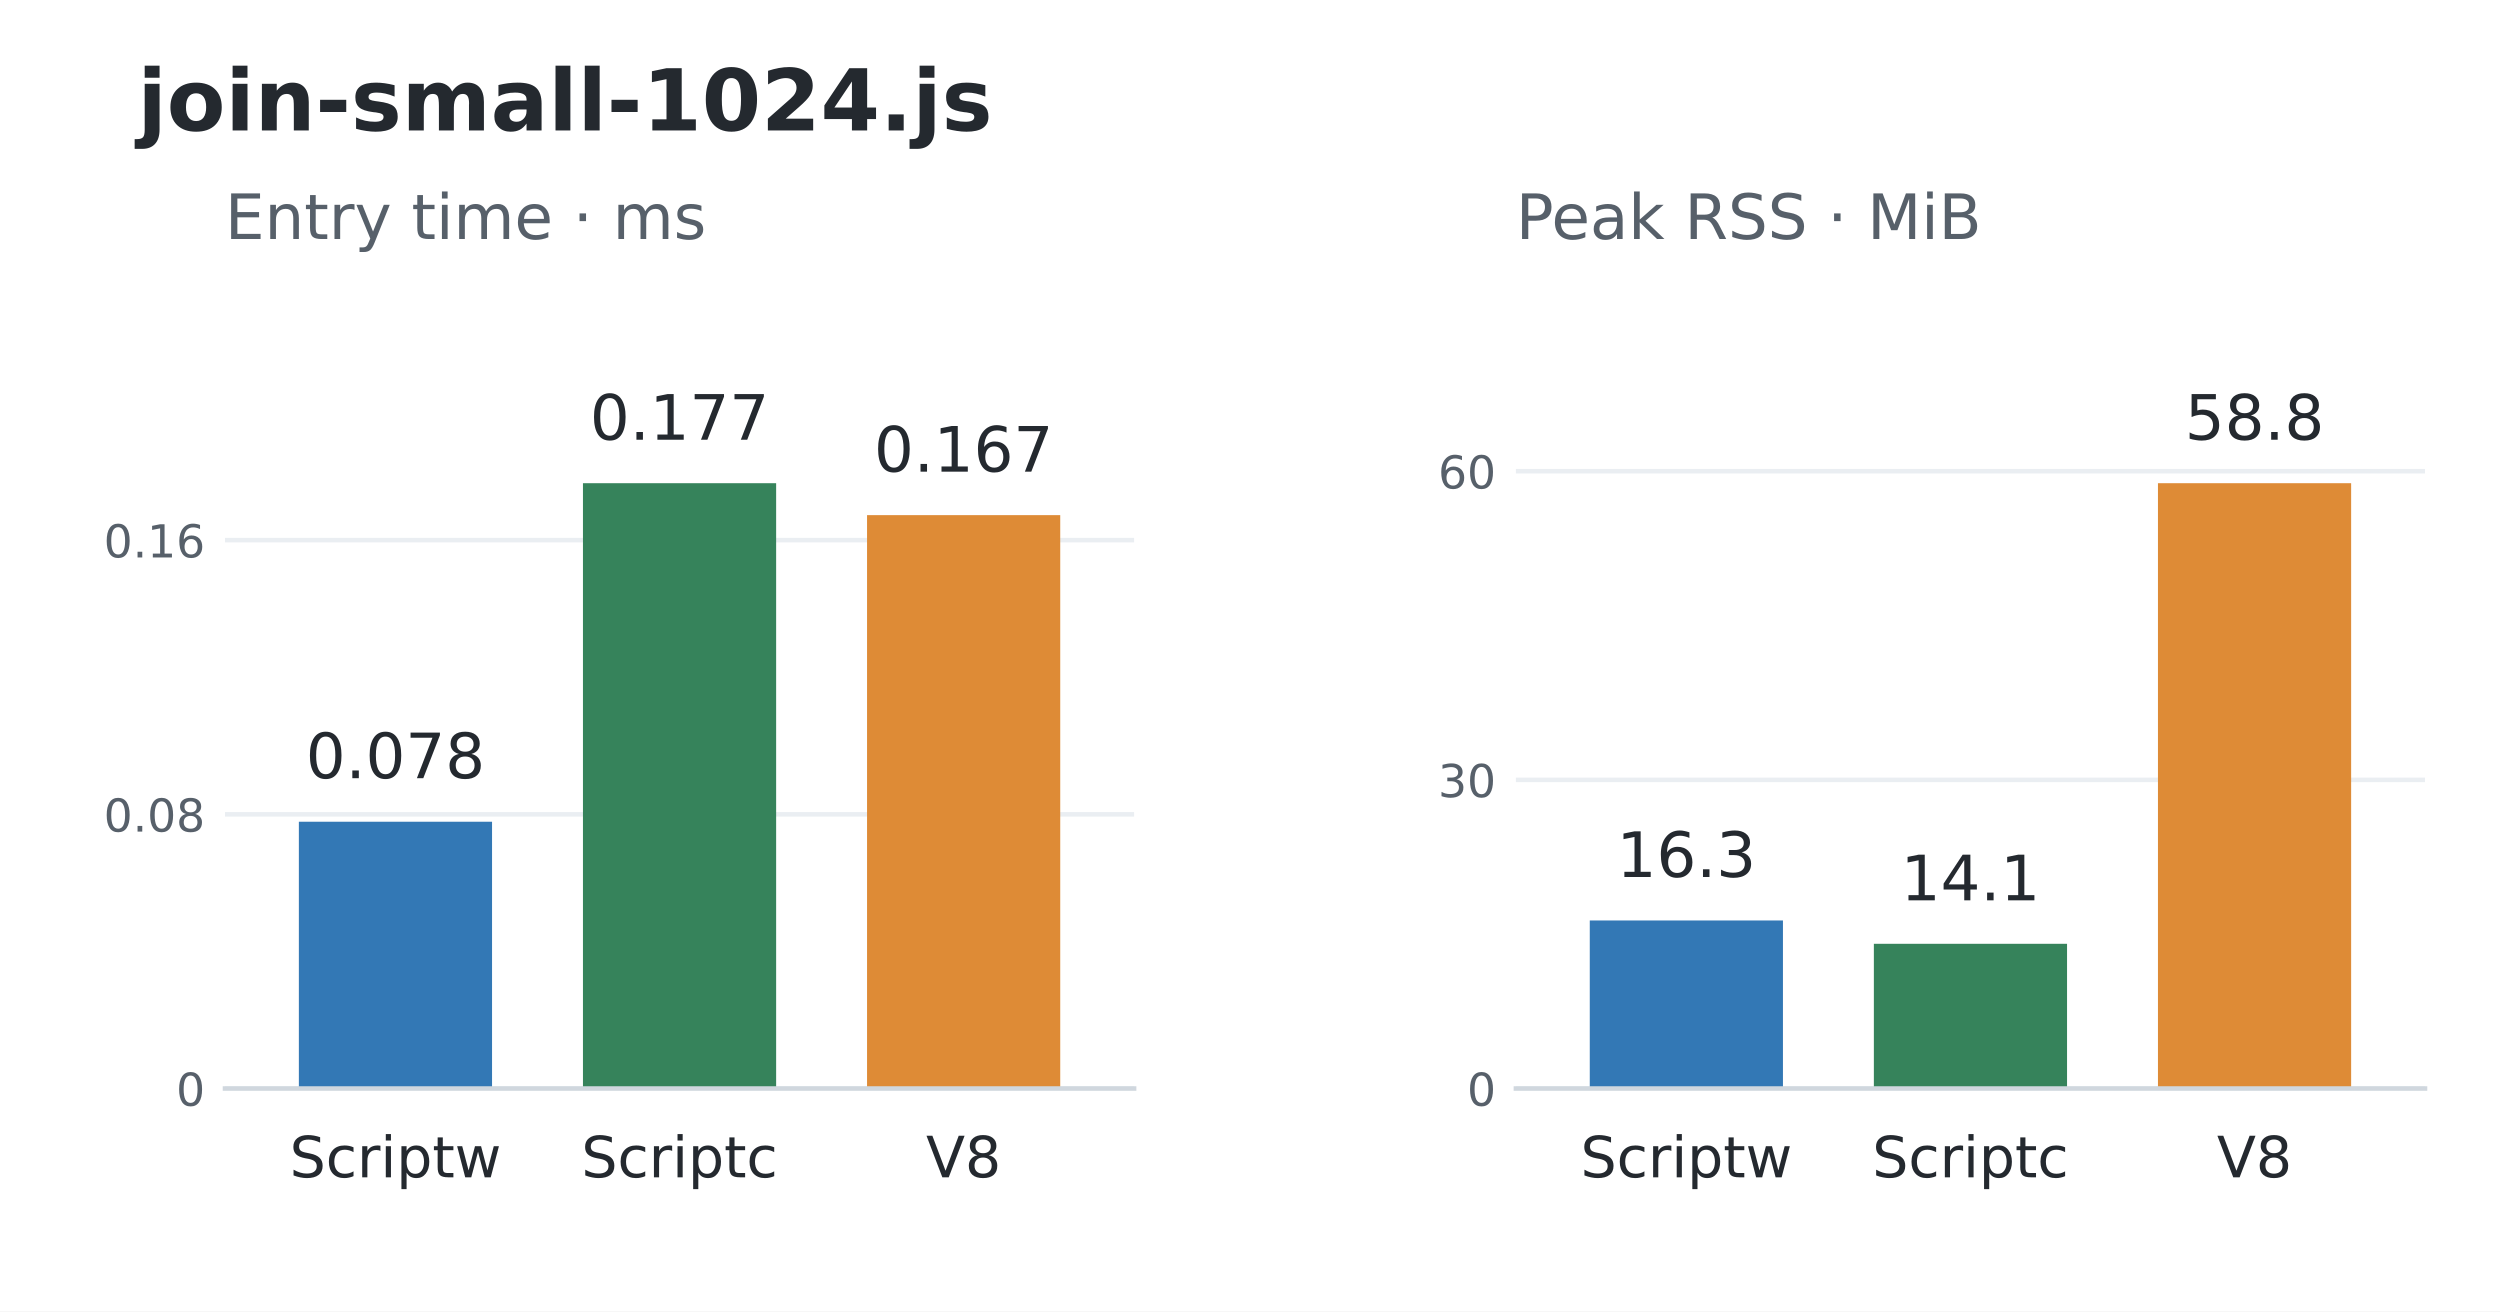
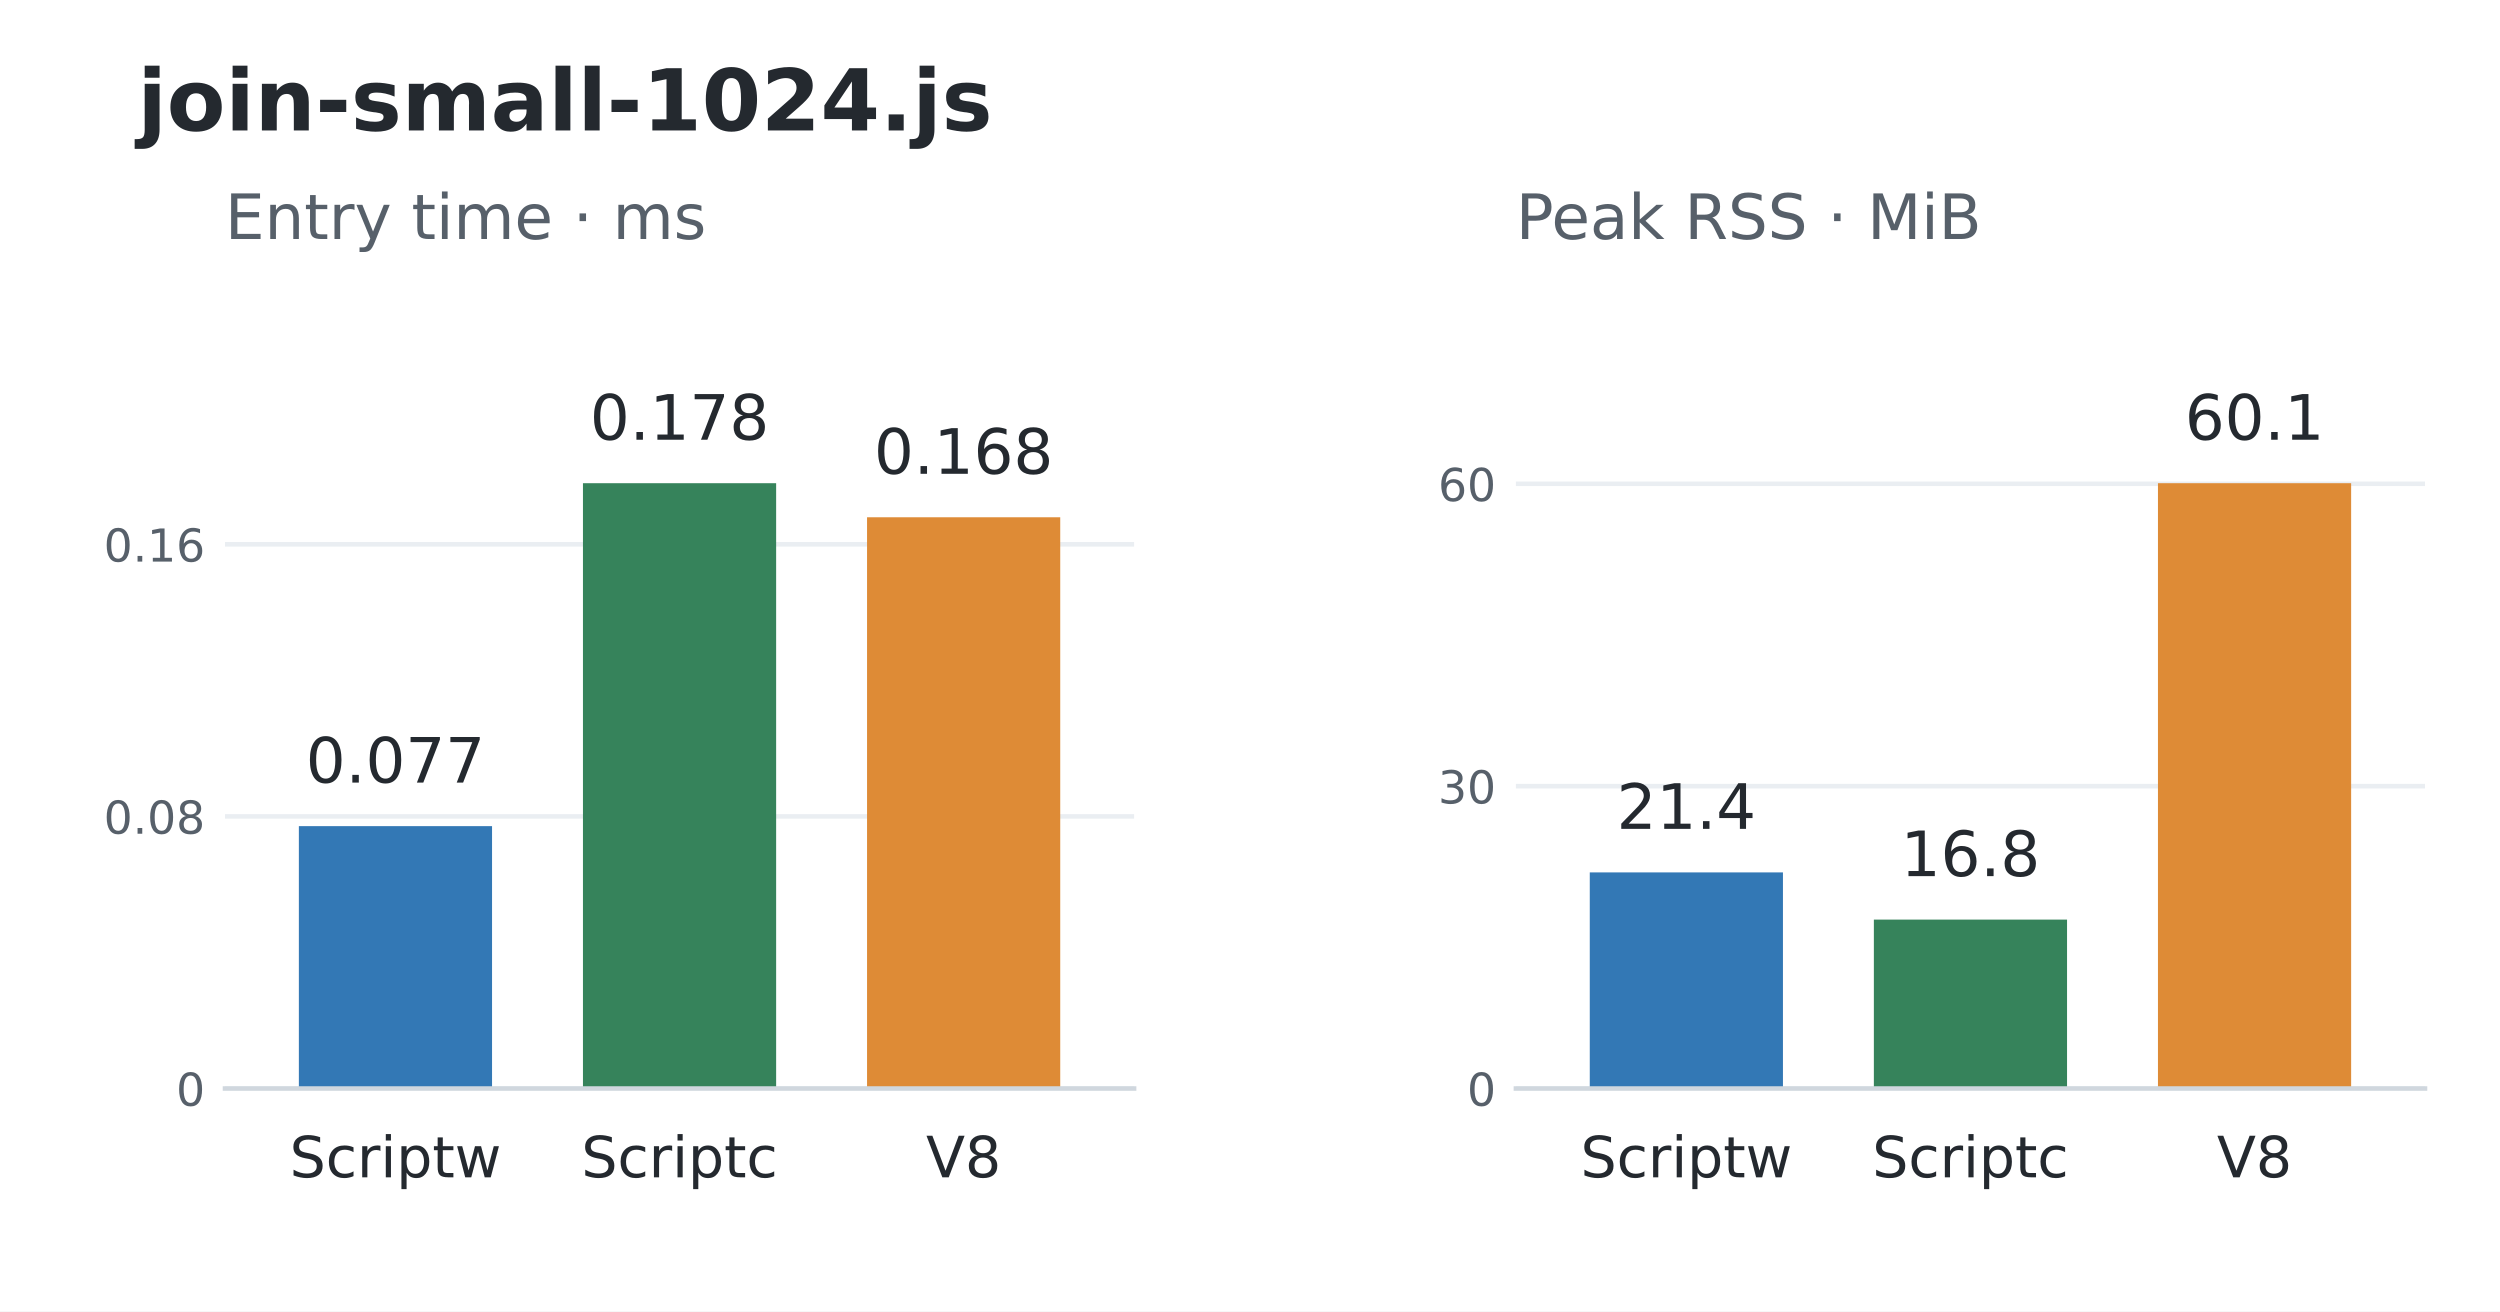
<svg xmlns="http://www.w3.org/2000/svg" width="439.2pt" height="230.4pt" viewBox="0 0 439.2 230.4" version="1.1">
  <defs>
    <style type="text/css">*{stroke-linejoin: round; stroke-linecap: butt}</style>
  </defs>
  <g id="figure_1">
    <g id="patch_1">
      <path d="M 0 230.4 L 439.2 230.4 L 439.2 0 L 0 0 z " style="fill: #ffffff" />
    </g>
    <g id="axes_1">
      <g id="patch_2">
        <path d="M 39.528 191.232 L 199.237 191.232 L 199.237 52.992 L 39.528 52.992 z " style="fill: #ffffff" />
      </g>
      <g id="matplotlib.axis_1">
        <g id="xtick_1">
          <g id="line2d_1" />
          <g id="text_1">
            <text style="font-size: 10px; font-family: 'DejaVu Sans'; text-anchor: middle; fill: #24292f" x="69.473" y="206.83" transform="rotate(-0 69.47346 206.8304)">Scriptw</text>
          </g>
        </g>
        <g id="xtick_2">
          <g id="line2d_2" />
          <g id="text_2">
            <text style="font-size: 10px; font-family: 'DejaVu Sans'; text-anchor: middle; fill: #24292f" x="119.383" y="206.83" transform="rotate(-0 119.3825 206.8304)">Scriptc</text>
          </g>
        </g>
        <g id="xtick_3">
          <g id="line2d_3" />
          <g id="text_3">
            <text style="font-size: 10px; font-family: 'DejaVu Sans'; text-anchor: middle; fill: #24292f" x="169.292" y="206.83" transform="rotate(-0 169.2916 206.8297)">V8</text>
          </g>
        </g>
      </g>
      <g id="matplotlib.axis_2">
        <g id="ytick_1">
          <g id="line2d_4">
            <path d="M 39.528 191.232 L 199.237 191.232 " clip-path="url(#p648741f3fb)" style="fill: none; stroke: #eaeef2; stroke-width: 0.8; stroke-linecap: square" />
          </g>
          <g id="line2d_5" />
          <g id="text_4">
            <text style="font-size: 8px; font-family: 'DejaVu Sans'; text-anchor: end; fill: #57606a" x="36.028" y="194.271" transform="rotate(-0 36.028 194.2711)">0</text>
          </g>
        </g>
        <g id="ytick_2">
          <g id="line2d_6">
-             <path d="M 39.528 143.061 L 199.237 143.061 " clip-path="url(#p648741f3fb)" style="fill: none; stroke: #eaeef2; stroke-width: 0.8; stroke-linecap: square" />
+             <path d="M 39.528 143.428 L 199.237 143.428 " clip-path="url(#p648741f3fb)" style="fill: none; stroke: #eaeef2; stroke-width: 0.8; stroke-linecap: square" />
          </g>
          <g id="line2d_7" />
          <g id="text_5">
-             <text style="font-size: 8px; font-family: 'DejaVu Sans'; text-anchor: end; fill: #57606a" x="36.028" y="146.1" transform="rotate(-0 36.028 146.1002)">0.08</text>
+             <text style="font-size: 8px; font-family: 'DejaVu Sans'; text-anchor: end; fill: #57606a" x="36.028" y="146.467" transform="rotate(-0 36.028 146.4671)">0.08</text>
          </g>
        </g>
        <g id="ytick_3">
          <g id="line2d_8">
-             <path d="M 39.528 94.89 L 199.237 94.89 " clip-path="url(#p648741f3fb)" style="fill: none; stroke: #eaeef2; stroke-width: 0.8; stroke-linecap: square" />
+             <path d="M 39.528 95.624 L 199.237 95.624 " clip-path="url(#p648741f3fb)" style="fill: none; stroke: #eaeef2; stroke-width: 0.8; stroke-linecap: square" />
          </g>
          <g id="line2d_9" />
          <g id="text_6">
-             <text style="font-size: 8px; font-family: 'DejaVu Sans'; text-anchor: end; fill: #57606a" x="36.028" y="97.929" transform="rotate(-0 36.028 97.92927)">0.16</text>
+             <text style="font-size: 8px; font-family: 'DejaVu Sans'; text-anchor: end; fill: #57606a" x="36.028" y="98.663" transform="rotate(-0 36.028 98.6631)">0.16</text>
          </g>
        </g>
      </g>
      <g id="patch_3">
-         <path d="M 52.504 191.232 L 86.443 191.232 L 86.443 144.357 L 52.504 144.357 z " clip-path="url(#p648741f3fb)" style="fill: #3378b5" />
+         <path d="M 52.504 191.232 L 86.443 191.232 L 86.443 145.136 L 52.504 145.136 z " clip-path="url(#p648741f3fb)" style="fill: #3378b5" />
      </g>
      <g id="patch_4">
        <path d="M 102.413 191.232 L 136.352 191.232 L 136.352 84.894 L 102.413 84.894 z " clip-path="url(#p648741f3fb)" style="fill: #36835b" />
      </g>
      <g id="patch_5">
-         <path d="M 152.323 191.232 L 186.261 191.232 L 186.261 90.501 L 152.323 90.501 z " clip-path="url(#p648741f3fb)" style="fill: #de8b36" />
+         <path d="M 152.323 191.232 L 186.261 191.232 L 186.261 90.877 L 152.323 90.877 z " clip-path="url(#p648741f3fb)" style="fill: #de8b36" />
      </g>
      <g id="patch_6">
        <path d="M 39.528 191.232 L 199.237 191.232 " style="fill: none; stroke: #d0d7de; stroke-width: 0.8; stroke-linejoin: miter; stroke-linecap: square" />
      </g>
      <g id="text_7">
-         <text style="font-size: 11px; font-family: 'DejaVu Sans'; text-anchor: middle; fill: #24292f" x="69.473" y="136.714" transform="rotate(-0 69.47346 136.714)">0.078</text>
+         <text style="font-size: 11px; font-family: 'DejaVu Sans'; text-anchor: middle; fill: #24292f" x="69.473" y="137.494" transform="rotate(-0 69.47346 137.4938)">0.077</text>
      </g>
      <g id="text_8">
-         <text style="font-size: 11px; font-family: 'DejaVu Sans'; text-anchor: middle; fill: #24292f" x="119.383" y="77.251" transform="rotate(-0 119.3825 77.25096)">0.177</text>
+         <text style="font-size: 11px; font-family: 'DejaVu Sans'; text-anchor: middle; fill: #24292f" x="119.383" y="77.251" transform="rotate(-0 119.3825 77.25096)">0.178</text>
      </g>
      <g id="text_9">
-         <text style="font-size: 11px; font-family: 'DejaVu Sans'; text-anchor: middle; fill: #24292f" x="169.292" y="82.859" transform="rotate(-0 169.2916 82.85865)">0.167</text>
+         <text style="font-size: 11px; font-family: 'DejaVu Sans'; text-anchor: middle; fill: #24292f" x="169.292" y="83.235" transform="rotate(-0 169.2916 83.23453)">0.168</text>
      </g>
      <g id="text_10">
        <text style="font-size: 11px; font-family: 'DejaVu Sans'; text-anchor: start; fill: #57606a" x="39.528" y="41.992" transform="rotate(-0 39.528 41.992)">Entry time · ms</text>
      </g>
    </g>
    <g id="axes_2">
      <g id="patch_7">
        <path d="M 266.315 191.232 L 426.024 191.232 L 426.024 52.992 L 266.315 52.992 z " style="fill: #ffffff" />
      </g>
      <g id="matplotlib.axis_3">
        <g id="xtick_4">
          <g id="line2d_10" />
          <g id="text_11">
            <text style="font-size: 10px; font-family: 'DejaVu Sans'; text-anchor: middle; fill: #24292f" x="296.26" y="206.83" transform="rotate(-0 296.2604 206.8304)">Scriptw</text>
          </g>
        </g>
        <g id="xtick_5">
          <g id="line2d_11" />
          <g id="text_12">
            <text style="font-size: 10px; font-family: 'DejaVu Sans'; text-anchor: middle; fill: #24292f" x="346.169" y="206.83" transform="rotate(-0 346.1695 206.8304)">Scriptc</text>
          </g>
        </g>
        <g id="xtick_6">
          <g id="line2d_12" />
          <g id="text_13">
            <text style="font-size: 10px; font-family: 'DejaVu Sans'; text-anchor: middle; fill: #24292f" x="396.079" y="206.83" transform="rotate(-0 396.0785 206.8297)">V8</text>
          </g>
        </g>
      </g>
      <g id="matplotlib.axis_4">
        <g id="ytick_4">
          <g id="line2d_13">
            <path d="M 266.315 191.232 L 426.024 191.232 " clip-path="url(#pf3a1462166)" style="fill: none; stroke: #eaeef2; stroke-width: 0.8; stroke-linecap: square" />
          </g>
          <g id="line2d_14" />
          <g id="text_14">
            <text style="font-size: 8px; font-family: 'DejaVu Sans'; text-anchor: end; fill: #57606a" x="262.815" y="194.271" transform="rotate(-0 262.8149 194.2711)">0</text>
          </g>
        </g>
        <g id="ytick_5">
          <g id="line2d_15">
-             <path d="M 266.315 137.007 L 426.024 137.007 " clip-path="url(#pf3a1462166)" style="fill: none; stroke: #eaeef2; stroke-width: 0.8; stroke-linecap: square" />
+             <path d="M 266.315 138.115 L 426.024 138.115 " clip-path="url(#pf3a1462166)" style="fill: none; stroke: #eaeef2; stroke-width: 0.8; stroke-linecap: square" />
          </g>
          <g id="line2d_16" />
          <g id="text_15">
-             <text style="font-size: 8px; font-family: 'DejaVu Sans'; text-anchor: end; fill: #57606a" x="262.815" y="140.046" transform="rotate(-0 262.8149 140.0463)">30</text>
+             <text style="font-size: 8px; font-family: 'DejaVu Sans'; text-anchor: end; fill: #57606a" x="262.815" y="141.154" transform="rotate(-0 262.8149 141.1537)">30</text>
          </g>
        </g>
        <g id="ytick_6">
          <g id="line2d_17">
-             <path d="M 266.315 82.782 L 426.024 82.782 " clip-path="url(#pf3a1462166)" style="fill: none; stroke: #eaeef2; stroke-width: 0.8; stroke-linecap: square" />
+             <path d="M 266.315 84.997 L 426.024 84.997 " clip-path="url(#pf3a1462166)" style="fill: none; stroke: #eaeef2; stroke-width: 0.8; stroke-linecap: square" />
          </g>
          <g id="line2d_18" />
          <g id="text_16">
-             <text style="font-size: 8px; font-family: 'DejaVu Sans'; text-anchor: end; fill: #57606a" x="262.815" y="85.822" transform="rotate(-0 262.8149 85.82151)">60</text>
+             <text style="font-size: 8px; font-family: 'DejaVu Sans'; text-anchor: end; fill: #57606a" x="262.815" y="88.036" transform="rotate(-0 262.8149 88.03635)">60</text>
          </g>
        </g>
      </g>
      <g id="patch_8">
-         <path d="M 279.291 191.232 L 313.229 191.232 L 313.229 161.708 L 279.291 161.708 z " clip-path="url(#pf3a1462166)" style="fill: #3378b5" />
+         <path d="M 279.291 191.232 L 313.229 191.232 L 313.229 153.258 L 279.291 153.258 z " clip-path="url(#pf3a1462166)" style="fill: #3378b5" />
      </g>
      <g id="patch_9">
-         <path d="M 329.2 191.232 L 363.139 191.232 L 363.139 165.811 L 329.2 165.811 z " clip-path="url(#pf3a1462166)" style="fill: #36835b" />
+         <path d="M 329.2 191.232 L 363.139 191.232 L 363.139 161.561 L 329.2 161.561 z " clip-path="url(#pf3a1462166)" style="fill: #36835b" />
      </g>
      <g id="patch_10">
        <path d="M 379.109 191.232 L 413.048 191.232 L 413.048 84.894 L 379.109 84.894 z " clip-path="url(#pf3a1462166)" style="fill: #de8b36" />
      </g>
      <g id="patch_11">
        <path d="M 266.315 191.232 L 426.024 191.232 " style="fill: none; stroke: #d0d7de; stroke-width: 0.8; stroke-linejoin: miter; stroke-linecap: square" />
      </g>
      <g id="text_17">
-         <text style="font-size: 11px; font-family: 'DejaVu Sans'; text-anchor: middle; fill: #24292f" x="296.26" y="154.066" transform="rotate(-0 296.2604 154.0659)">16.3</text>
+         <text style="font-size: 11px; font-family: 'DejaVu Sans'; text-anchor: middle; fill: #24292f" x="296.26" y="145.615" transform="rotate(-0 296.2604 145.6154)">21.4</text>
      </g>
      <g id="text_18">
-         <text style="font-size: 11px; font-family: 'DejaVu Sans'; text-anchor: middle; fill: #24292f" x="346.169" y="158.168" transform="rotate(-0 346.1695 158.168)">14.1</text>
+         <text style="font-size: 11px; font-family: 'DejaVu Sans'; text-anchor: middle; fill: #24292f" x="346.169" y="153.918" transform="rotate(-0 346.1695 153.9184)">16.8</text>
      </g>
      <g id="text_19">
-         <text style="font-size: 11px; font-family: 'DejaVu Sans'; text-anchor: middle; fill: #24292f" x="396.079" y="77.251" transform="rotate(-0 396.0785 77.25096)">58.8</text>
+         <text style="font-size: 11px; font-family: 'DejaVu Sans'; text-anchor: middle; fill: #24292f" x="396.079" y="77.251" transform="rotate(-0 396.0785 77.25096)">60.1</text>
      </g>
      <g id="text_20">
        <text style="font-size: 11px; font-family: 'DejaVu Sans'; text-anchor: start; fill: #57606a" x="266.315" y="41.992" transform="rotate(-0 266.3149 41.992)">Peak RSS · MiB</text>
      </g>
    </g>
    <g id="text_21">
      <text style="font-weight: 700; font-size: 15px; font-family: 'DejaVu Sans'; text-anchor: start; fill: #24292f" x="24.156" y="22.918" transform="rotate(-0 24.156 22.91766)">join-small-1024.js</text>
    </g>
  </g>
  <defs>
    <clipPath id="p648741f3fb">
      <rect x="39.528" y="52.992" width="159.709" height="138.24" />
    </clipPath>
    <clipPath id="pf3a1462166">
      <rect x="266.315" y="52.992" width="159.709" height="138.24" />
    </clipPath>
  </defs>
</svg>
